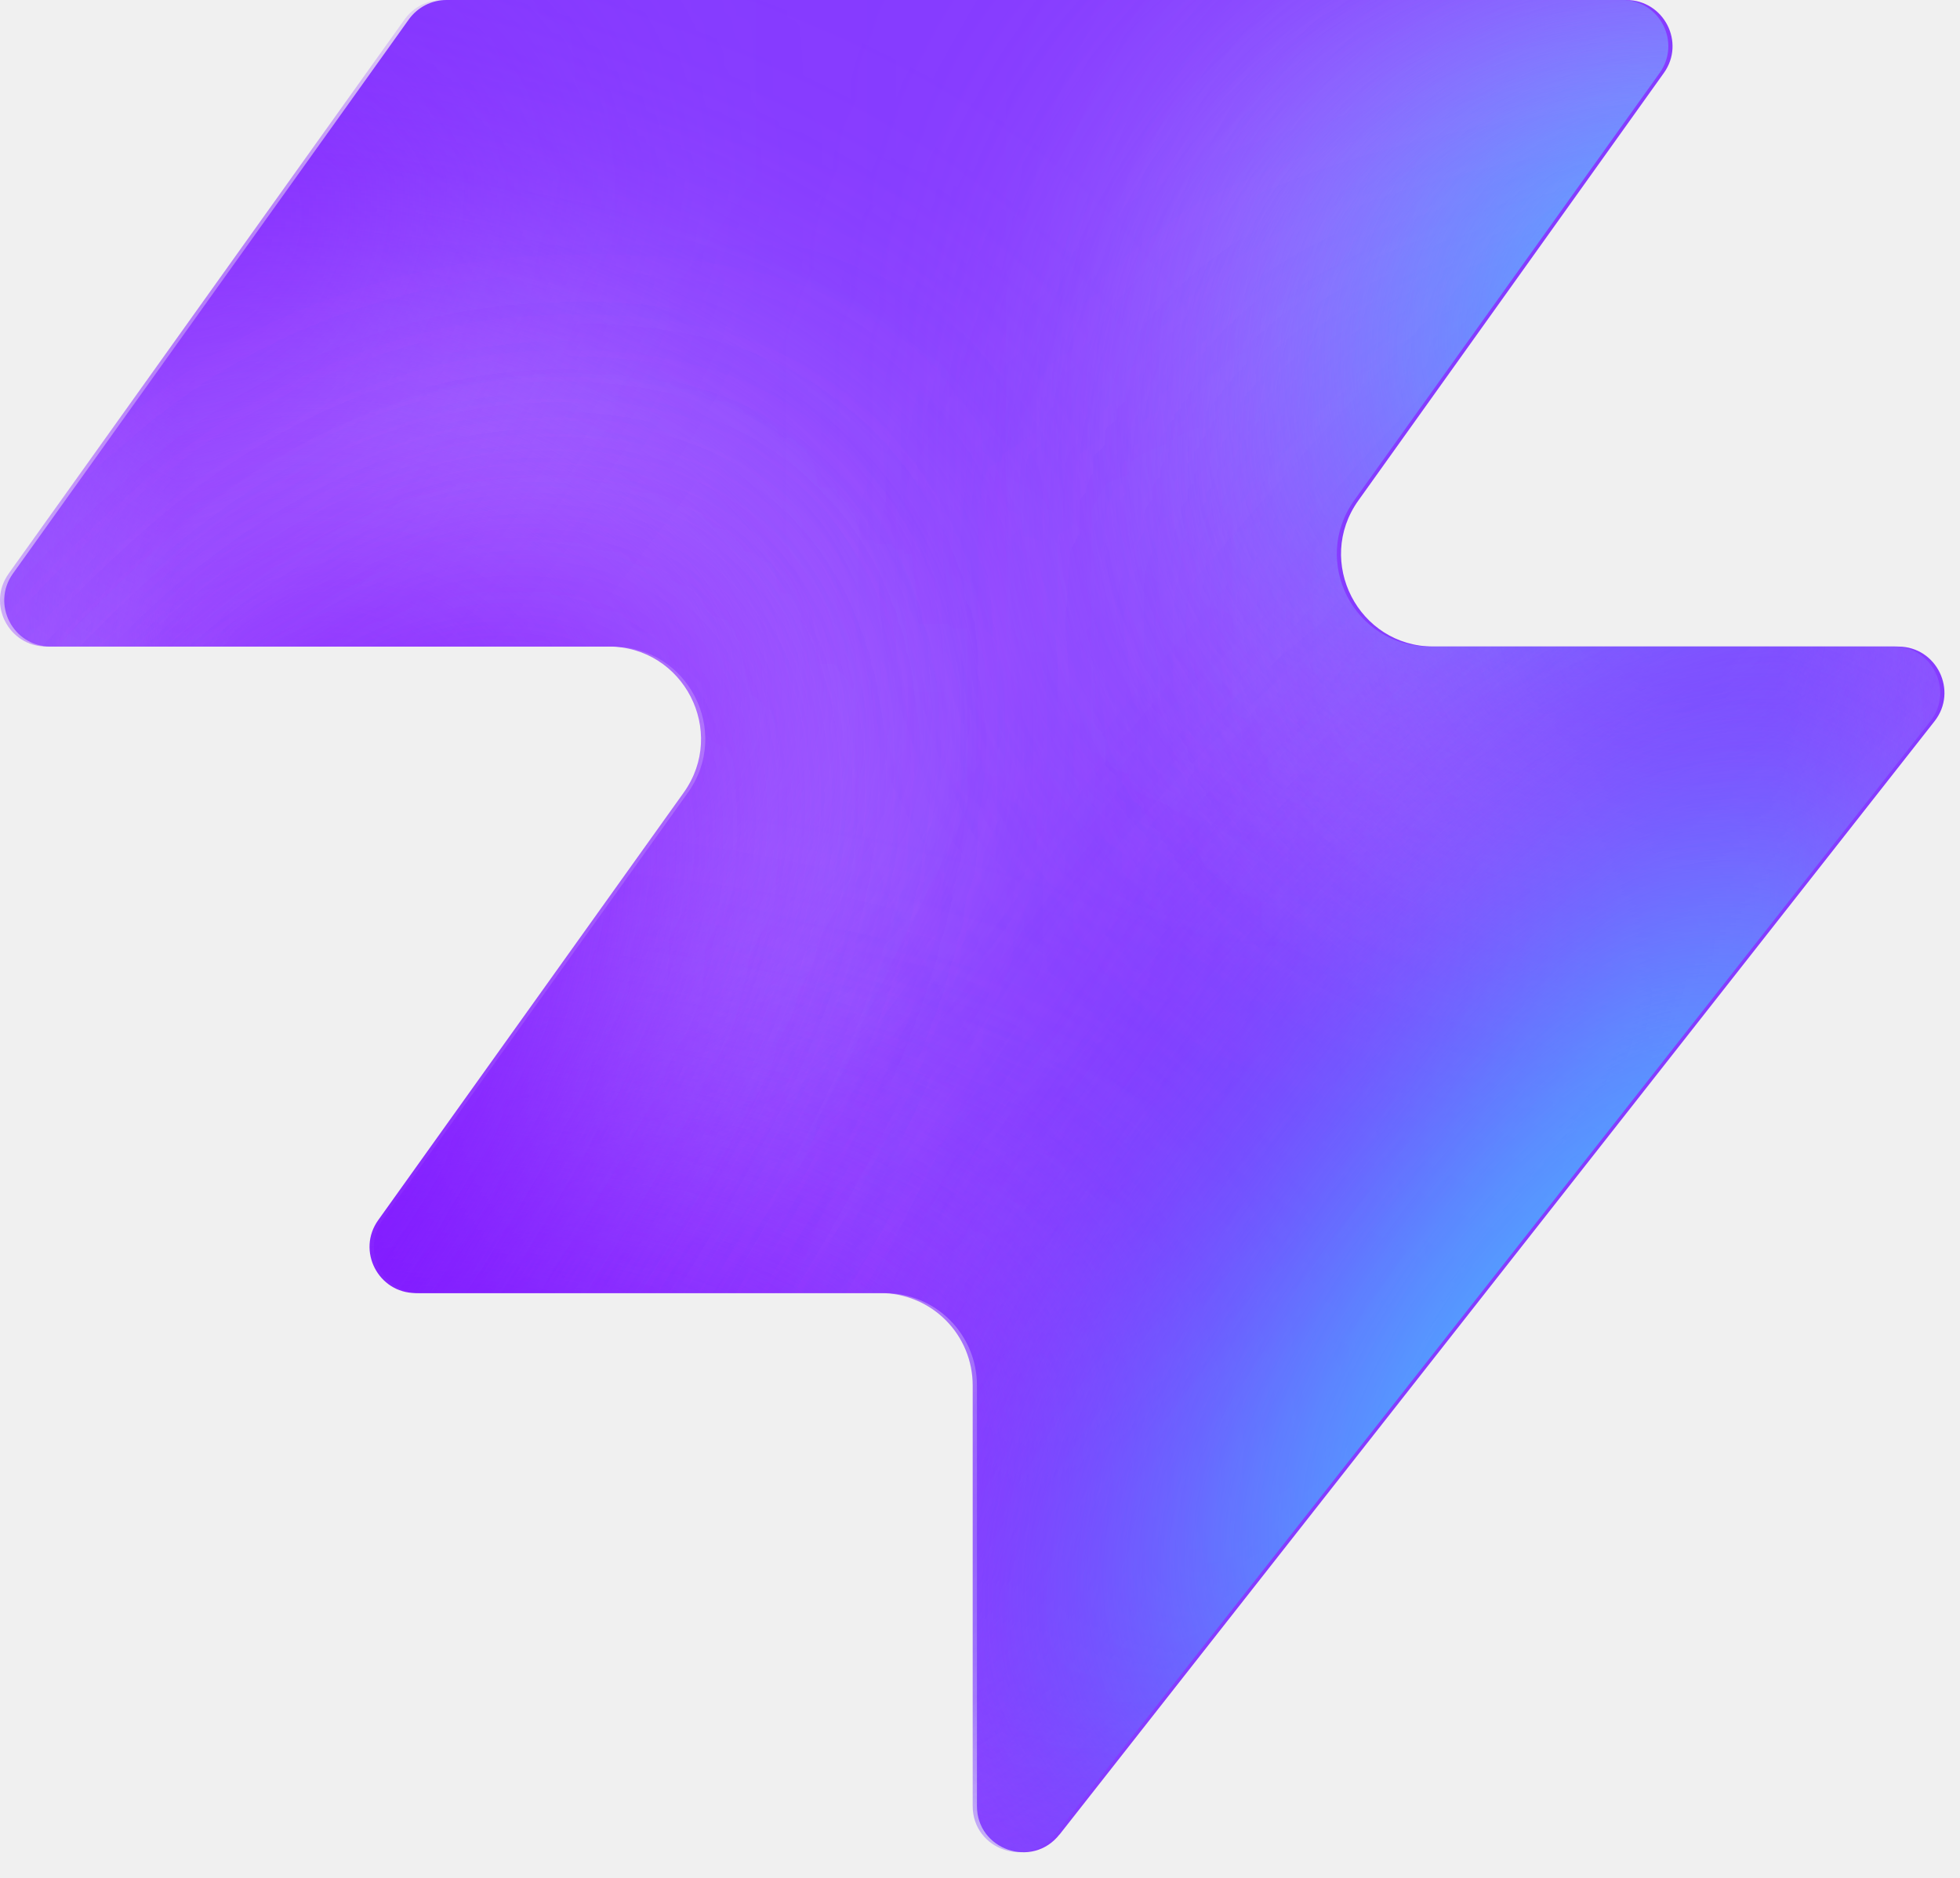
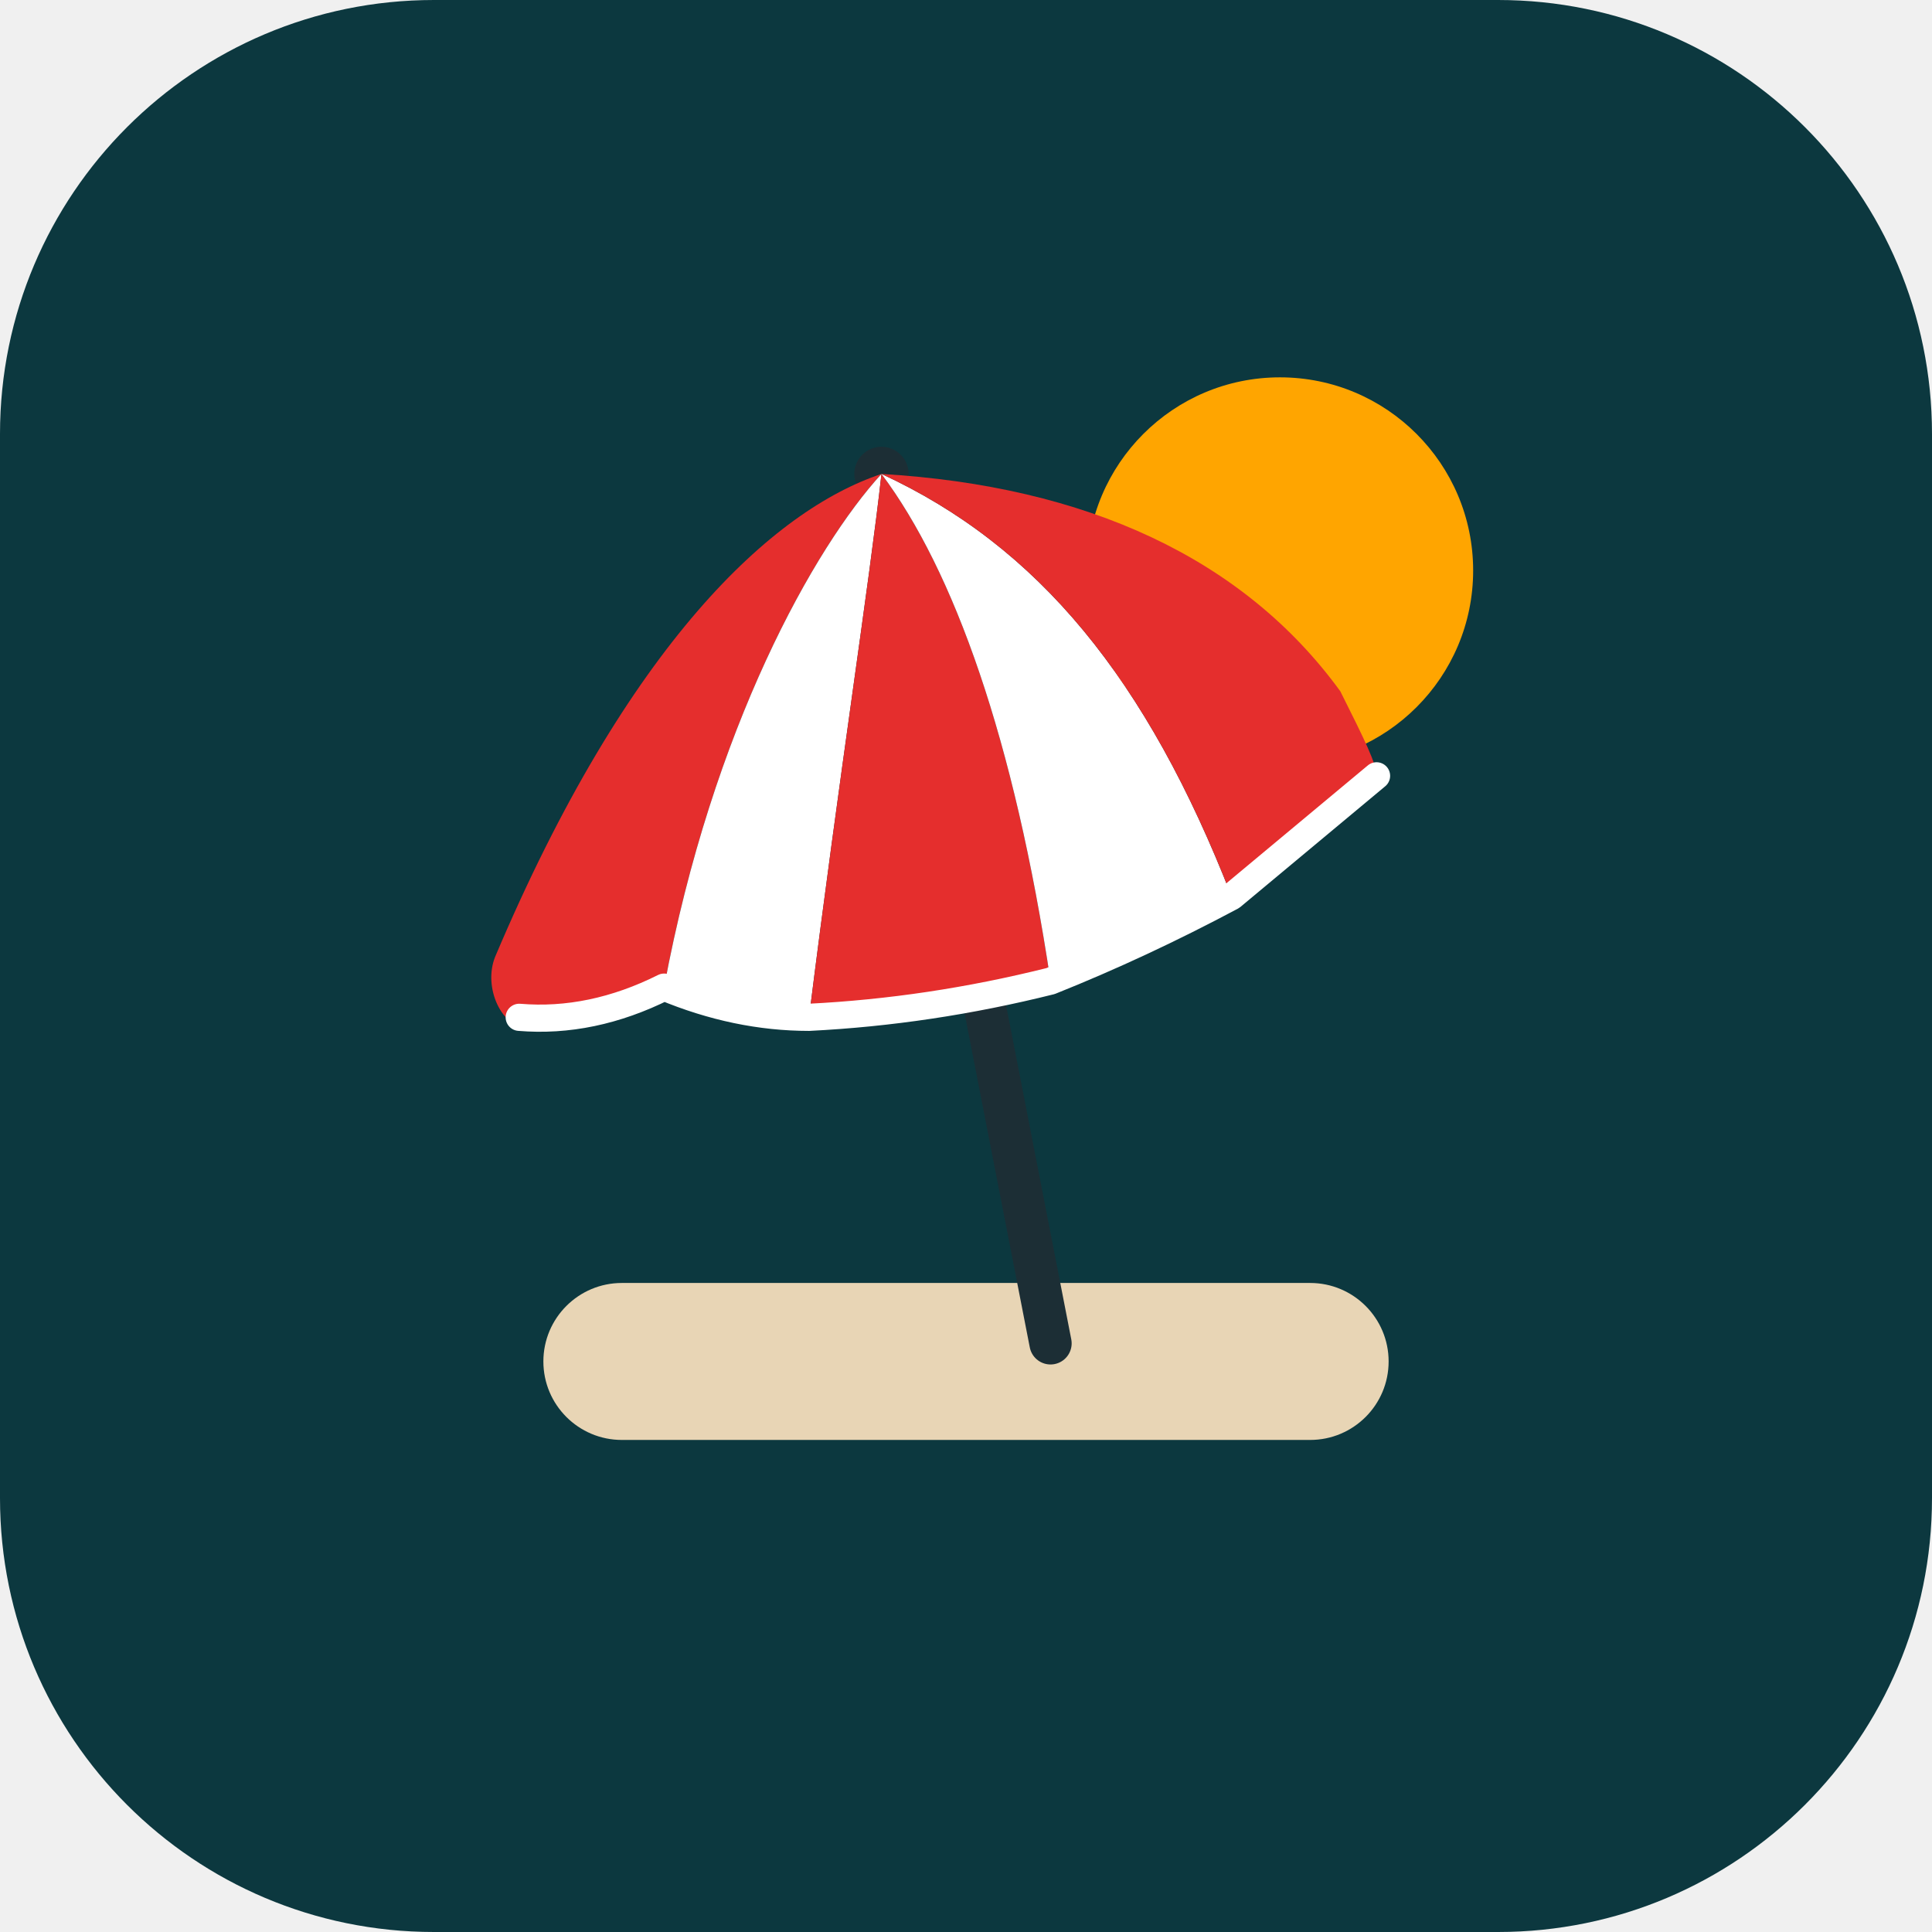
- <svg xmlns="http://www.w3.org/2000/svg" width="48" height="46" fill="none" viewBox="0 0 48 46">
-   <path fill="#863bff" d="M25.946 44.938c-.664.845-2.021.375-2.021-.698V33.937a2.26 2.26 0 0 0-2.262-2.262H10.287c-.92 0-1.456-1.04-.92-1.788l7.48-10.471c1.07-1.497 0-3.578-1.842-3.578H1.237c-.92 0-1.456-1.04-.92-1.788L10.013.474c.214-.297.556-.474.92-.474h28.894c.92 0 1.456 1.04.92 1.788l-7.48 10.471c-1.07 1.498 0 3.579 1.842 3.579h11.377c.943 0 1.473 1.088.89 1.83L25.947 44.94z" style="fill:#863bff;fill:color(display-p3 .525 .23 1);fill-opacity:1" />
-   <mask id="a" width="48" height="46" x="0" y="0" maskUnits="userSpaceOnUse" style="mask-type:alpha">
-     <path fill="#000" d="M25.842 44.938c-.664.844-2.021.375-2.021-.698V33.937a2.26 2.26 0 0 0-2.262-2.262H10.183c-.92 0-1.456-1.04-.92-1.788l7.48-10.471c1.07-1.498 0-3.579-1.842-3.579H1.133c-.92 0-1.456-1.04-.92-1.787L9.91.473c.214-.297.556-.474.92-.474h28.894c.92 0 1.456 1.04.92 1.788l-7.48 10.471c-1.07 1.498 0 3.578 1.842 3.578h11.377c.943 0 1.473 1.088.89 1.832L25.843 44.94z" style="fill:#000;fill-opacity:1" />
-   </mask>
-   <g mask="url(#a)">
-     <g filter="url(#b)">
-       <ellipse cx="5.508" cy="14.704" fill="#ede6ff" rx="5.508" ry="14.704" style="fill:#ede6ff;fill:color(display-p3 .927 .903 1);fill-opacity:1" transform="matrix(.00324 1 1 -.00324 -4.47 31.516)" />
-     </g>
-     <g filter="url(#c)">
-       <ellipse cx="10.399" cy="29.851" fill="#ede6ff" rx="10.399" ry="29.851" style="fill:#ede6ff;fill:color(display-p3 .927 .903 1);fill-opacity:1" transform="matrix(.00324 1 1 -.00324 -39.328 7.883)" />
-     </g>
-     <g filter="url(#d)">
-       <ellipse cx="5.508" cy="30.487" fill="#7e14ff" rx="5.508" ry="30.487" style="fill:#7e14ff;fill:color(display-p3 .492 .077 1);fill-opacity:1" transform="rotate(89.814 -25.913 -14.639)scale(1 -1)" />
-     </g>
-     <g filter="url(#e)">
-       <ellipse cx="5.508" cy="30.599" fill="#7e14ff" rx="5.508" ry="30.599" style="fill:#7e14ff;fill:color(display-p3 .492 .077 1);fill-opacity:1" transform="rotate(89.814 -32.644 -3.334)scale(1 -1)" />
-     </g>
-     <g filter="url(#f)">
-       <ellipse cx="5.508" cy="30.599" fill="#7e14ff" rx="5.508" ry="30.599" style="fill:#7e14ff;fill:color(display-p3 .492 .077 1);fill-opacity:1" transform="matrix(.00324 1 1 -.00324 -34.34 30.47)" />
-     </g>
-     <g filter="url(#g)">
-       <ellipse cx="14.072" cy="22.078" fill="#ede6ff" rx="14.072" ry="22.078" style="fill:#ede6ff;fill:color(display-p3 .927 .903 1);fill-opacity:1" transform="rotate(93.35 24.506 48.493)scale(-1 1)" />
-     </g>
-     <g filter="url(#h)">
-       <ellipse cx="3.47" cy="21.501" fill="#7e14ff" rx="3.47" ry="21.501" style="fill:#7e14ff;fill:color(display-p3 .492 .077 1);fill-opacity:1" transform="rotate(89.009 28.708 47.59)scale(-1 1)" />
-     </g>
-     <g filter="url(#i)">
-       <ellipse cx="3.47" cy="21.501" fill="#7e14ff" rx="3.47" ry="21.501" style="fill:#7e14ff;fill:color(display-p3 .492 .077 1);fill-opacity:1" transform="rotate(89.009 28.708 47.59)scale(-1 1)" />
-     </g>
-     <g filter="url(#j)">
-       <ellipse cx=".387" cy="8.972" fill="#7e14ff" rx="4.407" ry="29.108" style="fill:#7e14ff;fill:color(display-p3 .492 .077 1);fill-opacity:1" transform="rotate(39.51 .387 8.972)" />
-     </g>
-     <g filter="url(#k)">
-       <ellipse cx="47.523" cy="-6.092" fill="#7e14ff" rx="4.407" ry="29.108" style="fill:#7e14ff;fill:color(display-p3 .492 .077 1);fill-opacity:1" transform="rotate(37.892 47.523 -6.092)" />
-     </g>
-     <g filter="url(#l)">
-       <ellipse cx="41.412" cy="6.333" fill="#47bfff" rx="5.971" ry="9.665" style="fill:#47bfff;fill:color(display-p3 .28 .748 1);fill-opacity:1" transform="rotate(37.892 41.412 6.333)" />
-     </g>
-     <g filter="url(#m)">
-       <ellipse cx="-1.879" cy="38.332" fill="#7e14ff" rx="4.407" ry="29.108" style="fill:#7e14ff;fill:color(display-p3 .492 .077 1);fill-opacity:1" transform="rotate(37.892 -1.88 38.332)" />
-     </g>
-     <g filter="url(#n)">
-       <ellipse cx="-1.879" cy="38.332" fill="#7e14ff" rx="4.407" ry="29.108" style="fill:#7e14ff;fill:color(display-p3 .492 .077 1);fill-opacity:1" transform="rotate(37.892 -1.88 38.332)" />
-     </g>
-     <g filter="url(#o)">
-       <ellipse cx="35.651" cy="29.907" fill="#7e14ff" rx="4.407" ry="29.108" style="fill:#7e14ff;fill:color(display-p3 .492 .077 1);fill-opacity:1" transform="rotate(37.892 35.651 29.907)" />
-     </g>
-     <g filter="url(#p)">
-       <ellipse cx="38.418" cy="32.4" fill="#47bfff" rx="5.971" ry="15.297" style="fill:#47bfff;fill:color(display-p3 .28 .748 1);fill-opacity:1" transform="rotate(37.892 38.418 32.4)" />
+ <svg xmlns="http://www.w3.org/2000/svg" viewBox="0 0 512 512" width="128" height="128">
+   <rect width="512" height="512" rx="115" fill="#0C383F" />
+   <g transform="translate(64, 52) scale(1.6)">
+     <circle cx="172" cy="62" r="32" fill="#FFA500" />
+     <rect x="50" y="180" width="140" height="26" rx="13" fill="#E8D5B5" />
+     <line x1="118" y1="108" x2="134" y2="190" stroke="#1C2E35" stroke-width="7" stroke-linecap="round" />
+     <circle cx="106" cy="46" r="4.5" fill="#1C2E35" />
+     <g id="umbrella-canopy">
+       <path d="M 106,46 C 88,52 64,74 42,126 C 40,131 43,138 48,138 C 55,138 64,136 70,131 C 78,88 95,58 106,46 Z" fill="#E52E2D" />
+       <path d="M 106,46 C 95,58 78,88 70,131 C 76,135 86,136 94,136 C 99,96 104,64 106,46 Z" fill="#FFFFFF" />
+       <path d="M 106,46 C 104,64 99,96 94,136 C 104,136 122,134 134,130 C 128,90 118,62 106,46 Z" fill="#E52E2D" />
+       <path d="M 106,46 C 118,62 128,90 134,130 C 144,126 156,122 164,116 C 150,80 132,58 106,46 Z" fill="#FFFFFF" />
+       <path d="M 106,46 C 132,58 150,80 164,116 C 172,110 184,102 188,96 C 188,94 186,90 182,82 C 166,60 140,48 106,46 Z" fill="#E52E2D" />
+       <path d="M 46,136 Q 58,137 70,131 Q 82,136 94,136 Q 114,135 134,130 Q 149,124 164,116 Q 176,106 188,96" fill="none" stroke="#FFFFFF" stroke-width="4.5" stroke-linecap="round" stroke-linejoin="round" />
    </g>
  </g>
-   <defs>
-     <filter id="b" width="60.045" height="41.654" x="-19.77" y="16.149" color-interpolation-filters="sRGB" filterUnits="userSpaceOnUse">
-       <feFlood flood-opacity="0" result="BackgroundImageFix" />
-       <feBlend in="SourceGraphic" in2="BackgroundImageFix" result="shape" />
-       <feGaussianBlur result="effect1_foregroundBlur_2002_17158" stdDeviation="7.659" />
-     </filter>
-     <filter id="c" width="90.34" height="51.437" x="-54.613" y="-7.533" color-interpolation-filters="sRGB" filterUnits="userSpaceOnUse">
-       <feFlood flood-opacity="0" result="BackgroundImageFix" />
-       <feBlend in="SourceGraphic" in2="BackgroundImageFix" result="shape" />
-       <feGaussianBlur result="effect1_foregroundBlur_2002_17158" stdDeviation="7.659" />
-     </filter>
-     <filter id="d" width="79.355" height="29.4" x="-49.64" y="2.03" color-interpolation-filters="sRGB" filterUnits="userSpaceOnUse">
-       <feFlood flood-opacity="0" result="BackgroundImageFix" />
-       <feBlend in="SourceGraphic" in2="BackgroundImageFix" result="shape" />
-       <feGaussianBlur result="effect1_foregroundBlur_2002_17158" stdDeviation="4.596" />
-     </filter>
-     <filter id="e" width="79.579" height="29.4" x="-45.045" y="20.029" color-interpolation-filters="sRGB" filterUnits="userSpaceOnUse">
-       <feFlood flood-opacity="0" result="BackgroundImageFix" />
-       <feBlend in="SourceGraphic" in2="BackgroundImageFix" result="shape" />
-       <feGaussianBlur result="effect1_foregroundBlur_2002_17158" stdDeviation="4.596" />
-     </filter>
-     <filter id="f" width="79.579" height="29.4" x="-43.513" y="21.178" color-interpolation-filters="sRGB" filterUnits="userSpaceOnUse">
-       <feFlood flood-opacity="0" result="BackgroundImageFix" />
-       <feBlend in="SourceGraphic" in2="BackgroundImageFix" result="shape" />
-       <feGaussianBlur result="effect1_foregroundBlur_2002_17158" stdDeviation="4.596" />
-     </filter>
-     <filter id="g" width="74.749" height="58.852" x="15.756" y="-17.901" color-interpolation-filters="sRGB" filterUnits="userSpaceOnUse">
-       <feFlood flood-opacity="0" result="BackgroundImageFix" />
-       <feBlend in="SourceGraphic" in2="BackgroundImageFix" result="shape" />
-       <feGaussianBlur result="effect1_foregroundBlur_2002_17158" stdDeviation="7.659" />
-     </filter>
-     <filter id="h" width="61.377" height="25.362" x="23.548" y="2.284" color-interpolation-filters="sRGB" filterUnits="userSpaceOnUse">
-       <feFlood flood-opacity="0" result="BackgroundImageFix" />
-       <feBlend in="SourceGraphic" in2="BackgroundImageFix" result="shape" />
-       <feGaussianBlur result="effect1_foregroundBlur_2002_17158" stdDeviation="4.596" />
-     </filter>
-     <filter id="i" width="61.377" height="25.362" x="23.548" y="2.284" color-interpolation-filters="sRGB" filterUnits="userSpaceOnUse">
-       <feFlood flood-opacity="0" result="BackgroundImageFix" />
-       <feBlend in="SourceGraphic" in2="BackgroundImageFix" result="shape" />
-       <feGaussianBlur result="effect1_foregroundBlur_2002_17158" stdDeviation="4.596" />
-     </filter>
-     <filter id="j" width="56.045" height="63.649" x="-27.636" y="-22.853" color-interpolation-filters="sRGB" filterUnits="userSpaceOnUse">
-       <feFlood flood-opacity="0" result="BackgroundImageFix" />
-       <feBlend in="SourceGraphic" in2="BackgroundImageFix" result="shape" />
-       <feGaussianBlur result="effect1_foregroundBlur_2002_17158" stdDeviation="4.596" />
-     </filter>
-     <filter id="k" width="54.814" height="64.646" x="20.116" y="-38.415" color-interpolation-filters="sRGB" filterUnits="userSpaceOnUse">
-       <feFlood flood-opacity="0" result="BackgroundImageFix" />
-       <feBlend in="SourceGraphic" in2="BackgroundImageFix" result="shape" />
-       <feGaussianBlur result="effect1_foregroundBlur_2002_17158" stdDeviation="4.596" />
-     </filter>
-     <filter id="l" width="33.541" height="35.313" x="24.641" y="-11.323" color-interpolation-filters="sRGB" filterUnits="userSpaceOnUse">
-       <feFlood flood-opacity="0" result="BackgroundImageFix" />
-       <feBlend in="SourceGraphic" in2="BackgroundImageFix" result="shape" />
-       <feGaussianBlur result="effect1_foregroundBlur_2002_17158" stdDeviation="4.596" />
-     </filter>
-     <filter id="m" width="54.814" height="64.646" x="-29.286" y="6.009" color-interpolation-filters="sRGB" filterUnits="userSpaceOnUse">
-       <feFlood flood-opacity="0" result="BackgroundImageFix" />
-       <feBlend in="SourceGraphic" in2="BackgroundImageFix" result="shape" />
-       <feGaussianBlur result="effect1_foregroundBlur_2002_17158" stdDeviation="4.596" />
-     </filter>
-     <filter id="n" width="54.814" height="64.646" x="-29.286" y="6.009" color-interpolation-filters="sRGB" filterUnits="userSpaceOnUse">
-       <feFlood flood-opacity="0" result="BackgroundImageFix" />
-       <feBlend in="SourceGraphic" in2="BackgroundImageFix" result="shape" />
-       <feGaussianBlur result="effect1_foregroundBlur_2002_17158" stdDeviation="4.596" />
-     </filter>
-     <filter id="o" width="54.814" height="64.646" x="8.244" y="-2.416" color-interpolation-filters="sRGB" filterUnits="userSpaceOnUse">
-       <feFlood flood-opacity="0" result="BackgroundImageFix" />
-       <feBlend in="SourceGraphic" in2="BackgroundImageFix" result="shape" />
-       <feGaussianBlur result="effect1_foregroundBlur_2002_17158" stdDeviation="4.596" />
-     </filter>
-     <filter id="p" width="39.409" height="43.623" x="18.713" y="10.588" color-interpolation-filters="sRGB" filterUnits="userSpaceOnUse">
-       <feFlood flood-opacity="0" result="BackgroundImageFix" />
-       <feBlend in="SourceGraphic" in2="BackgroundImageFix" result="shape" />
-       <feGaussianBlur result="effect1_foregroundBlur_2002_17158" stdDeviation="4.596" />
-     </filter>
-   </defs>
</svg>
